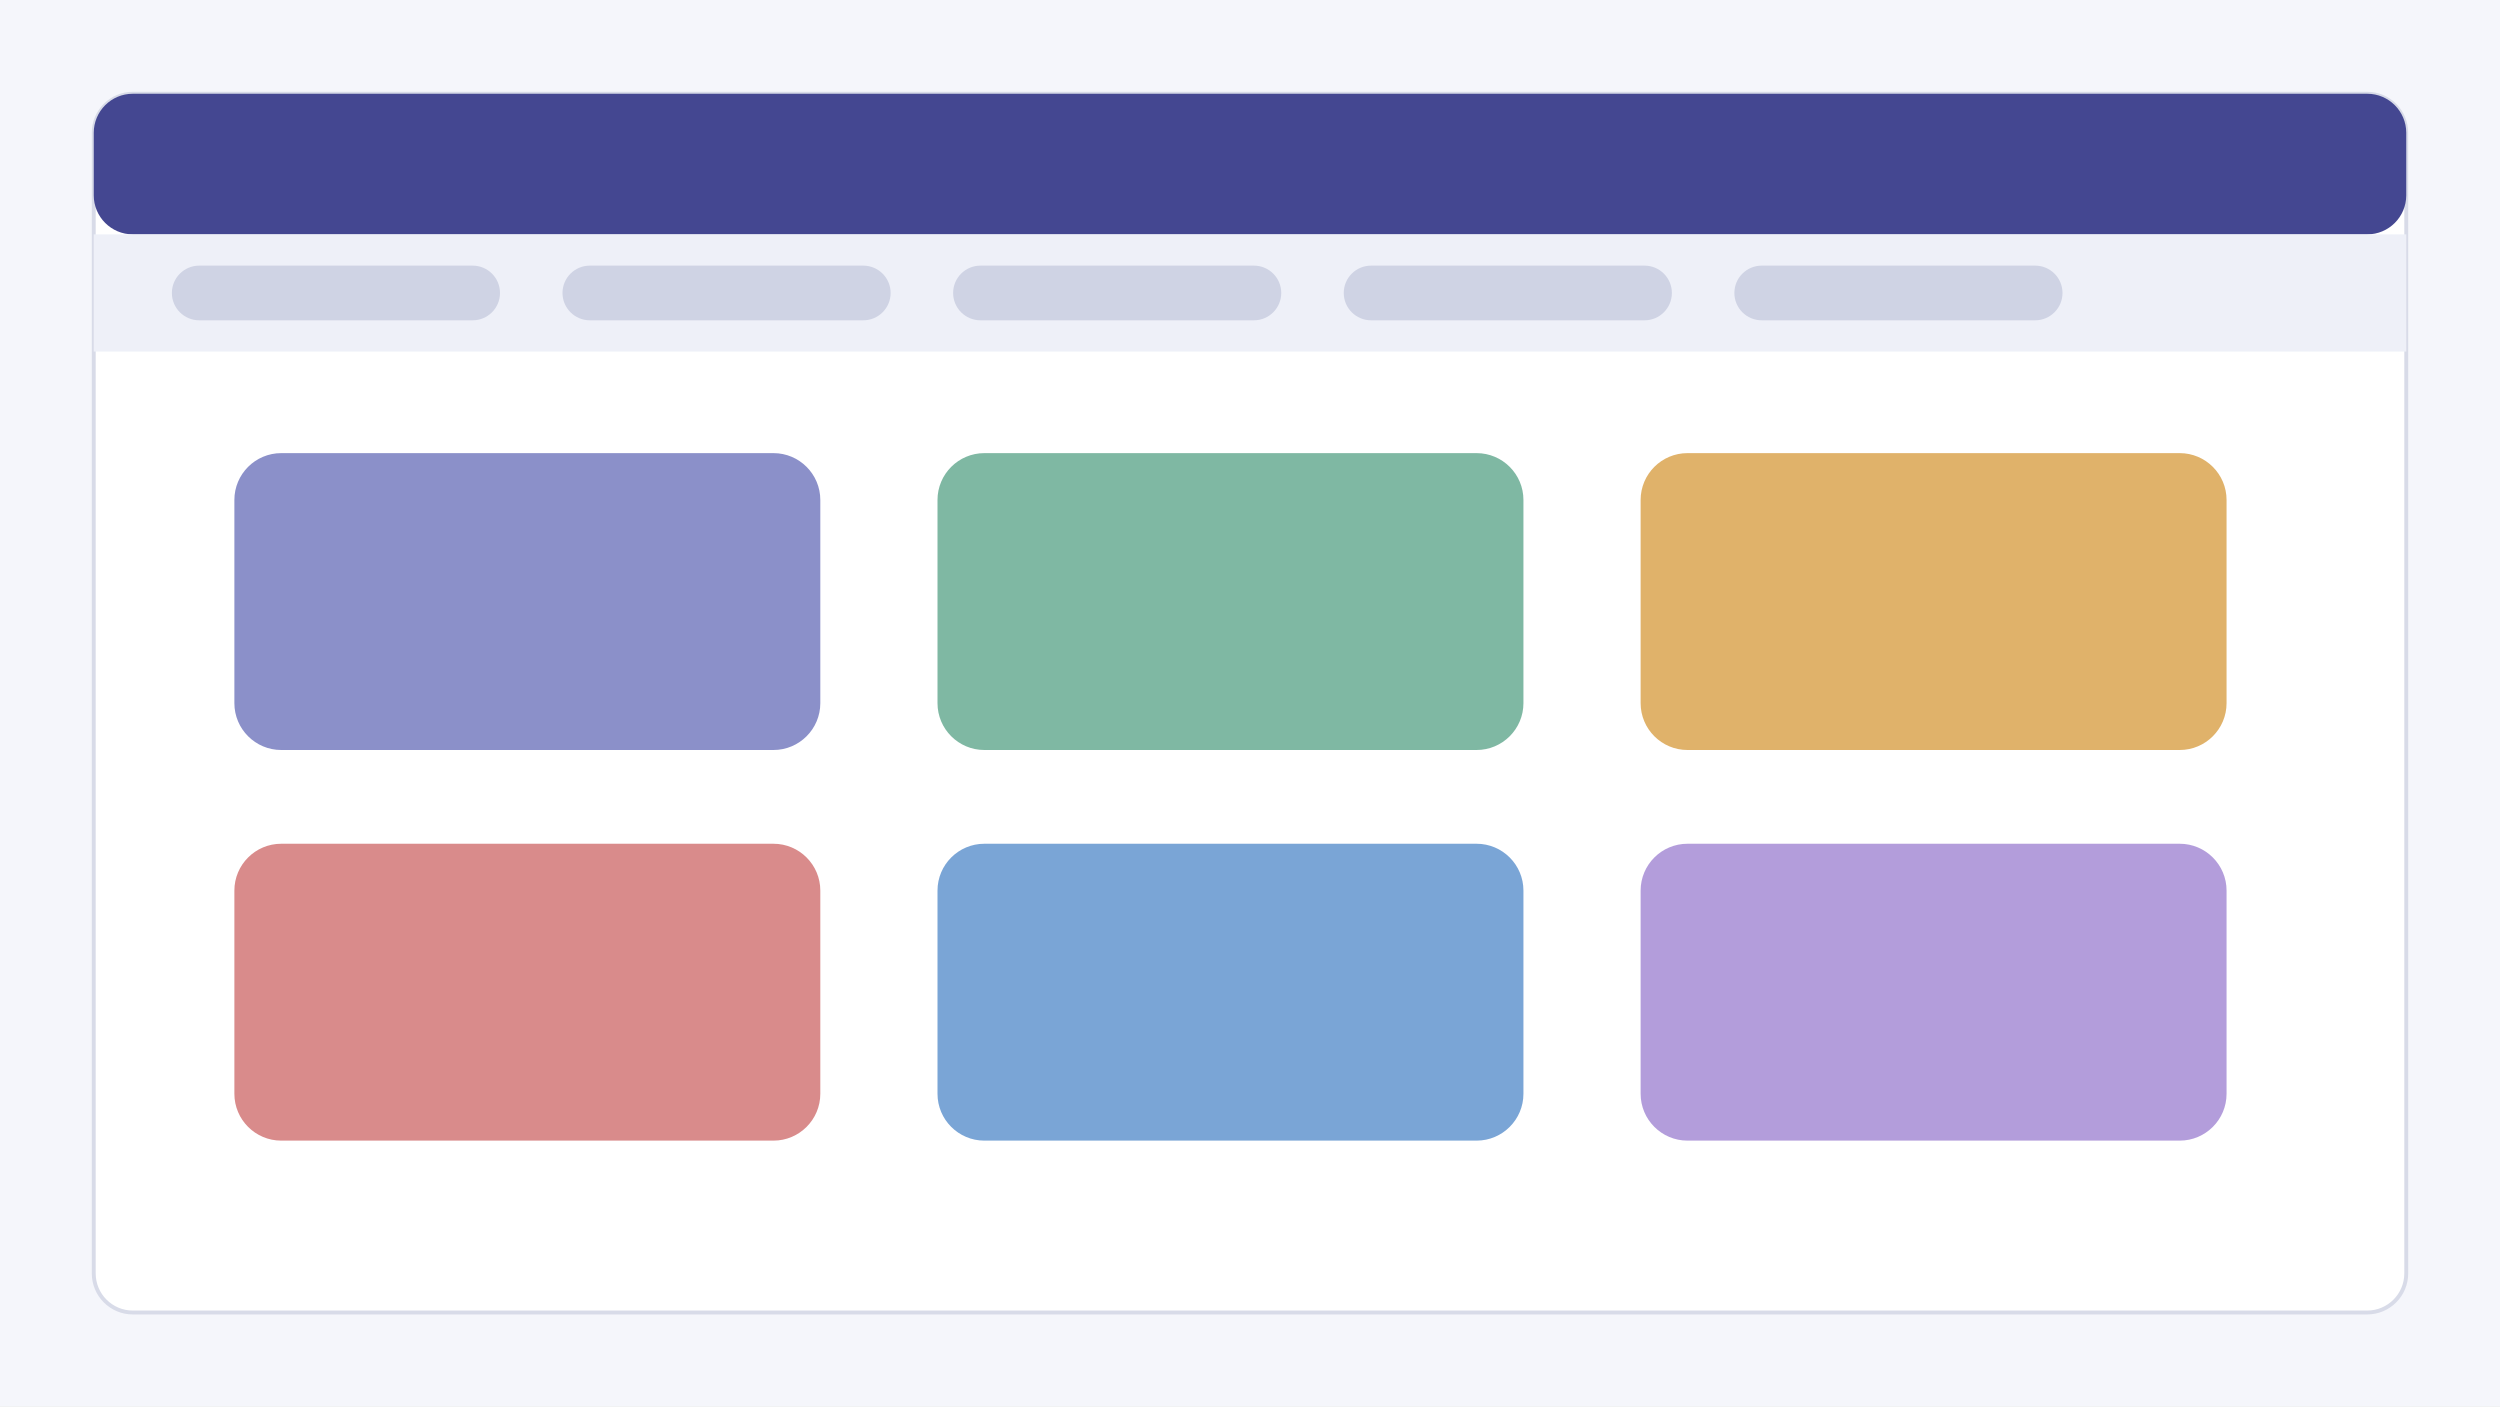
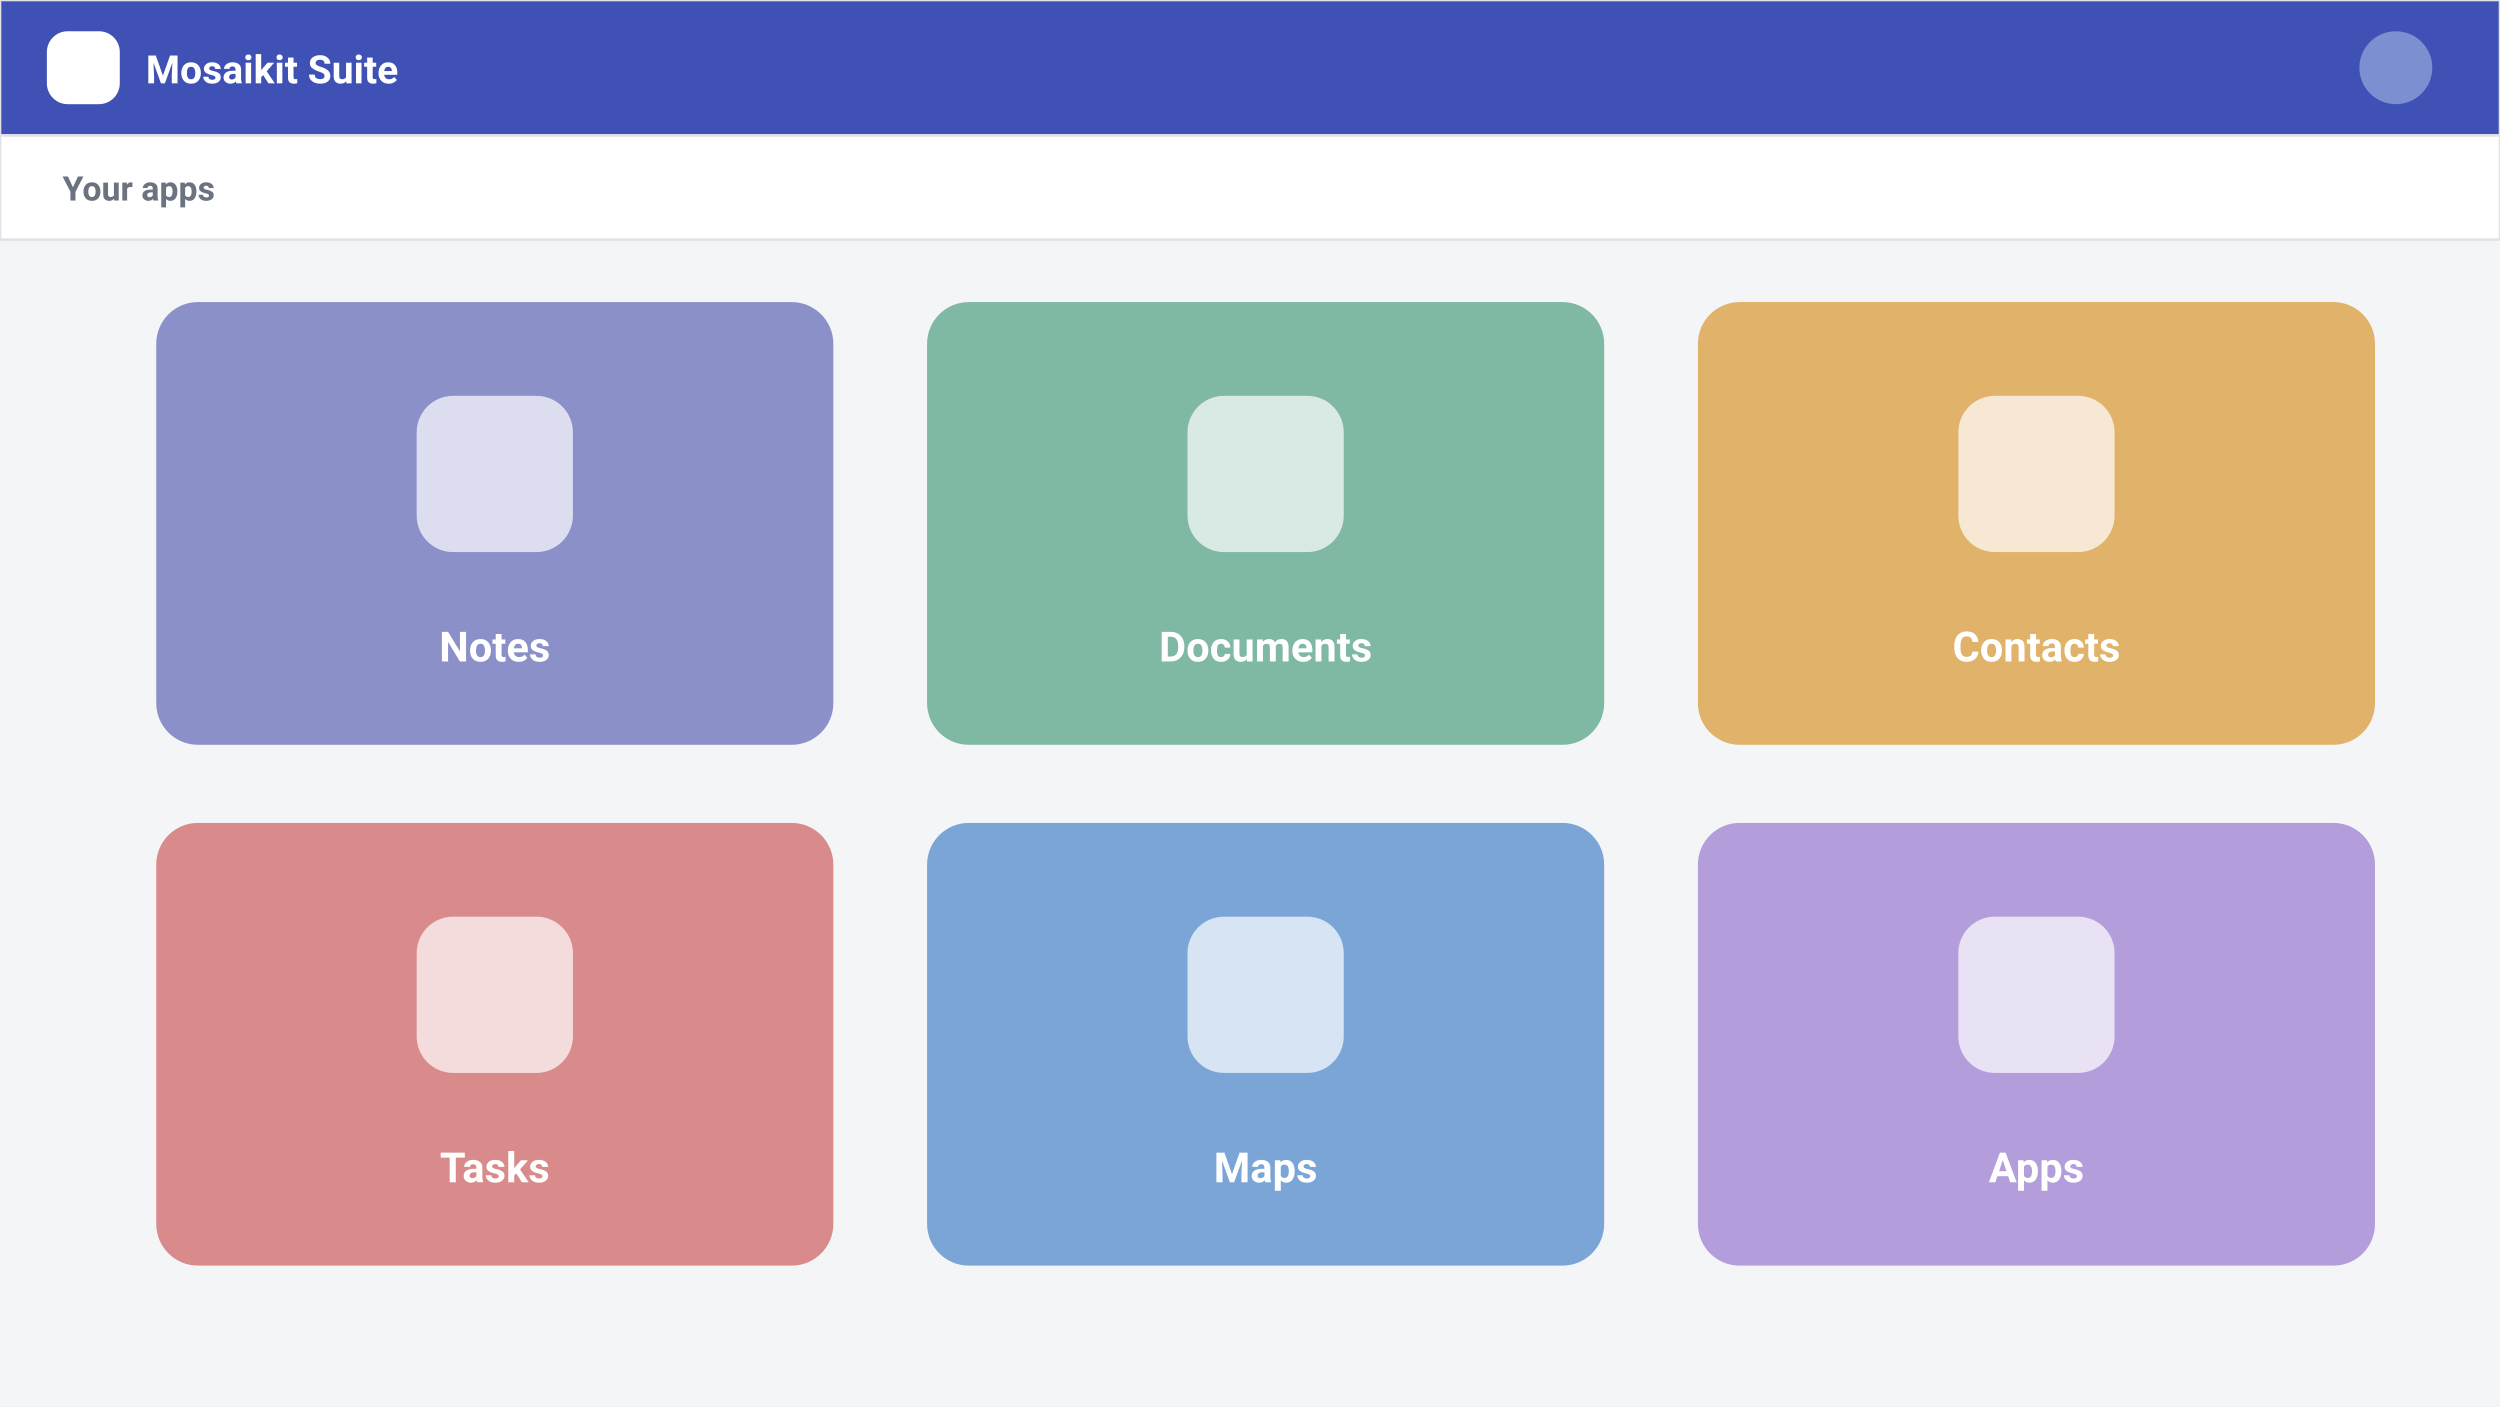
- <svg xmlns="http://www.w3.org/2000/svg" viewBox="0 0 640 360" role="img" aria-label="Suite layout">
-   <rect width="640" height="360" fill="#f5f6fb" />
-   <rect x="24" y="24" width="592" height="312" rx="10" fill="#fff" stroke="#d8dbe8" />
-   <rect x="24" y="24" width="592" height="36" rx="10" fill="#444791" />
-   <rect x="24" y="60" width="592" height="30" fill="#eef0f8" />
-   <rect x="44" y="68" width="84" height="14" rx="7" fill="#cfd3e4" />
-   <rect x="144" y="68" width="84" height="14" rx="7" fill="#cfd3e4" />
-   <rect x="244" y="68" width="84" height="14" rx="7" fill="#cfd3e4" />
-   <rect x="344" y="68" width="84" height="14" rx="7" fill="#cfd3e4" />
-   <rect x="444" y="68" width="84" height="14" rx="7" fill="#cfd3e4" />
-   <rect x="60" y="116" width="150" height="76" rx="12" fill="#8b90c9" />
-   <rect x="240" y="116" width="150" height="76" rx="12" fill="#7fb8a3" />
-   <rect x="420" y="116" width="150" height="76" rx="12" fill="#e0b26a" />
-   <rect x="60" y="216" width="150" height="76" rx="12" fill="#d98b8b" />
-   <rect x="240" y="216" width="150" height="76" rx="12" fill="#7aa5d6" />
-   <rect x="420" y="216" width="150" height="76" rx="12" fill="#b39ddb" />
-   <text x="320" y="352" text-anchor="middle" font-family="sans-serif" font-size="0" />
+ <svg xmlns="http://www.w3.org/2000/svg" viewBox="0 0 960 540" role="img" aria-label="Suite layout" font-family="Segoe UI, Roboto, Helvetica, Arial, sans-serif">
+   <rect width="960" height="540" fill="#f4f5f7" />
+   <rect x="0" y="0" width="960" height="52" rx="0" fill="#3f51b5" stroke="#dfe2e8" />
+   <rect x="18" y="12" width="28" height="28" rx="8" fill="#fff" />
+   <text x="56" y="32" font-size="15" fill="#fff" font-weight="600">Mosaikit Suite</text>
+   <circle cx="920" cy="26" r="14" fill="#7b8fd1" />
+   <rect x="0" y="52" width="960" height="40" rx="0" fill="#fff" stroke="#dfe2e8" />
+   <text x="24" y="77" font-size="13" fill="#6b7280" font-weight="600">Your apps</text>
+   <rect x="60" y="116" width="260" height="170" rx="16" fill="#8b90c9" />
+   <rect x="160" y="152" width="60" height="60" rx="14" fill="#fff" fill-opacity="0.7" />
+   <text x="190" y="254" font-size="16" fill="#fff" font-weight="600" text-anchor="middle">Notes</text>
+   <rect x="356" y="116" width="260" height="170" rx="16" fill="#7fb8a3" />
+   <rect x="456" y="152" width="60" height="60" rx="14" fill="#fff" fill-opacity="0.7" />
+   <text x="486" y="254" font-size="16" fill="#fff" font-weight="600" text-anchor="middle">Documents</text>
+   <rect x="652" y="116" width="260" height="170" rx="16" fill="#e0b26a" />
+   <rect x="752" y="152" width="60" height="60" rx="14" fill="#fff" fill-opacity="0.7" />
+   <text x="782" y="254" font-size="16" fill="#fff" font-weight="600" text-anchor="middle">Contacts</text>
+   <rect x="60" y="316" width="260" height="170" rx="16" fill="#d98b8b" />
+   <rect x="160" y="352" width="60" height="60" rx="14" fill="#fff" fill-opacity="0.7" />
+   <text x="190" y="454" font-size="16" fill="#fff" font-weight="600" text-anchor="middle">Tasks</text>
+   <rect x="356" y="316" width="260" height="170" rx="16" fill="#7aa5d6" />
+   <rect x="456" y="352" width="60" height="60" rx="14" fill="#fff" fill-opacity="0.7" />
+   <text x="486" y="454" font-size="16" fill="#fff" font-weight="600" text-anchor="middle">Maps</text>
+   <rect x="652" y="316" width="260" height="170" rx="16" fill="#b39ddb" />
+   <rect x="752" y="352" width="60" height="60" rx="14" fill="#fff" fill-opacity="0.7" />
+   <text x="782" y="454" font-size="16" fill="#fff" font-weight="600" text-anchor="middle">Apps</text>
</svg>
